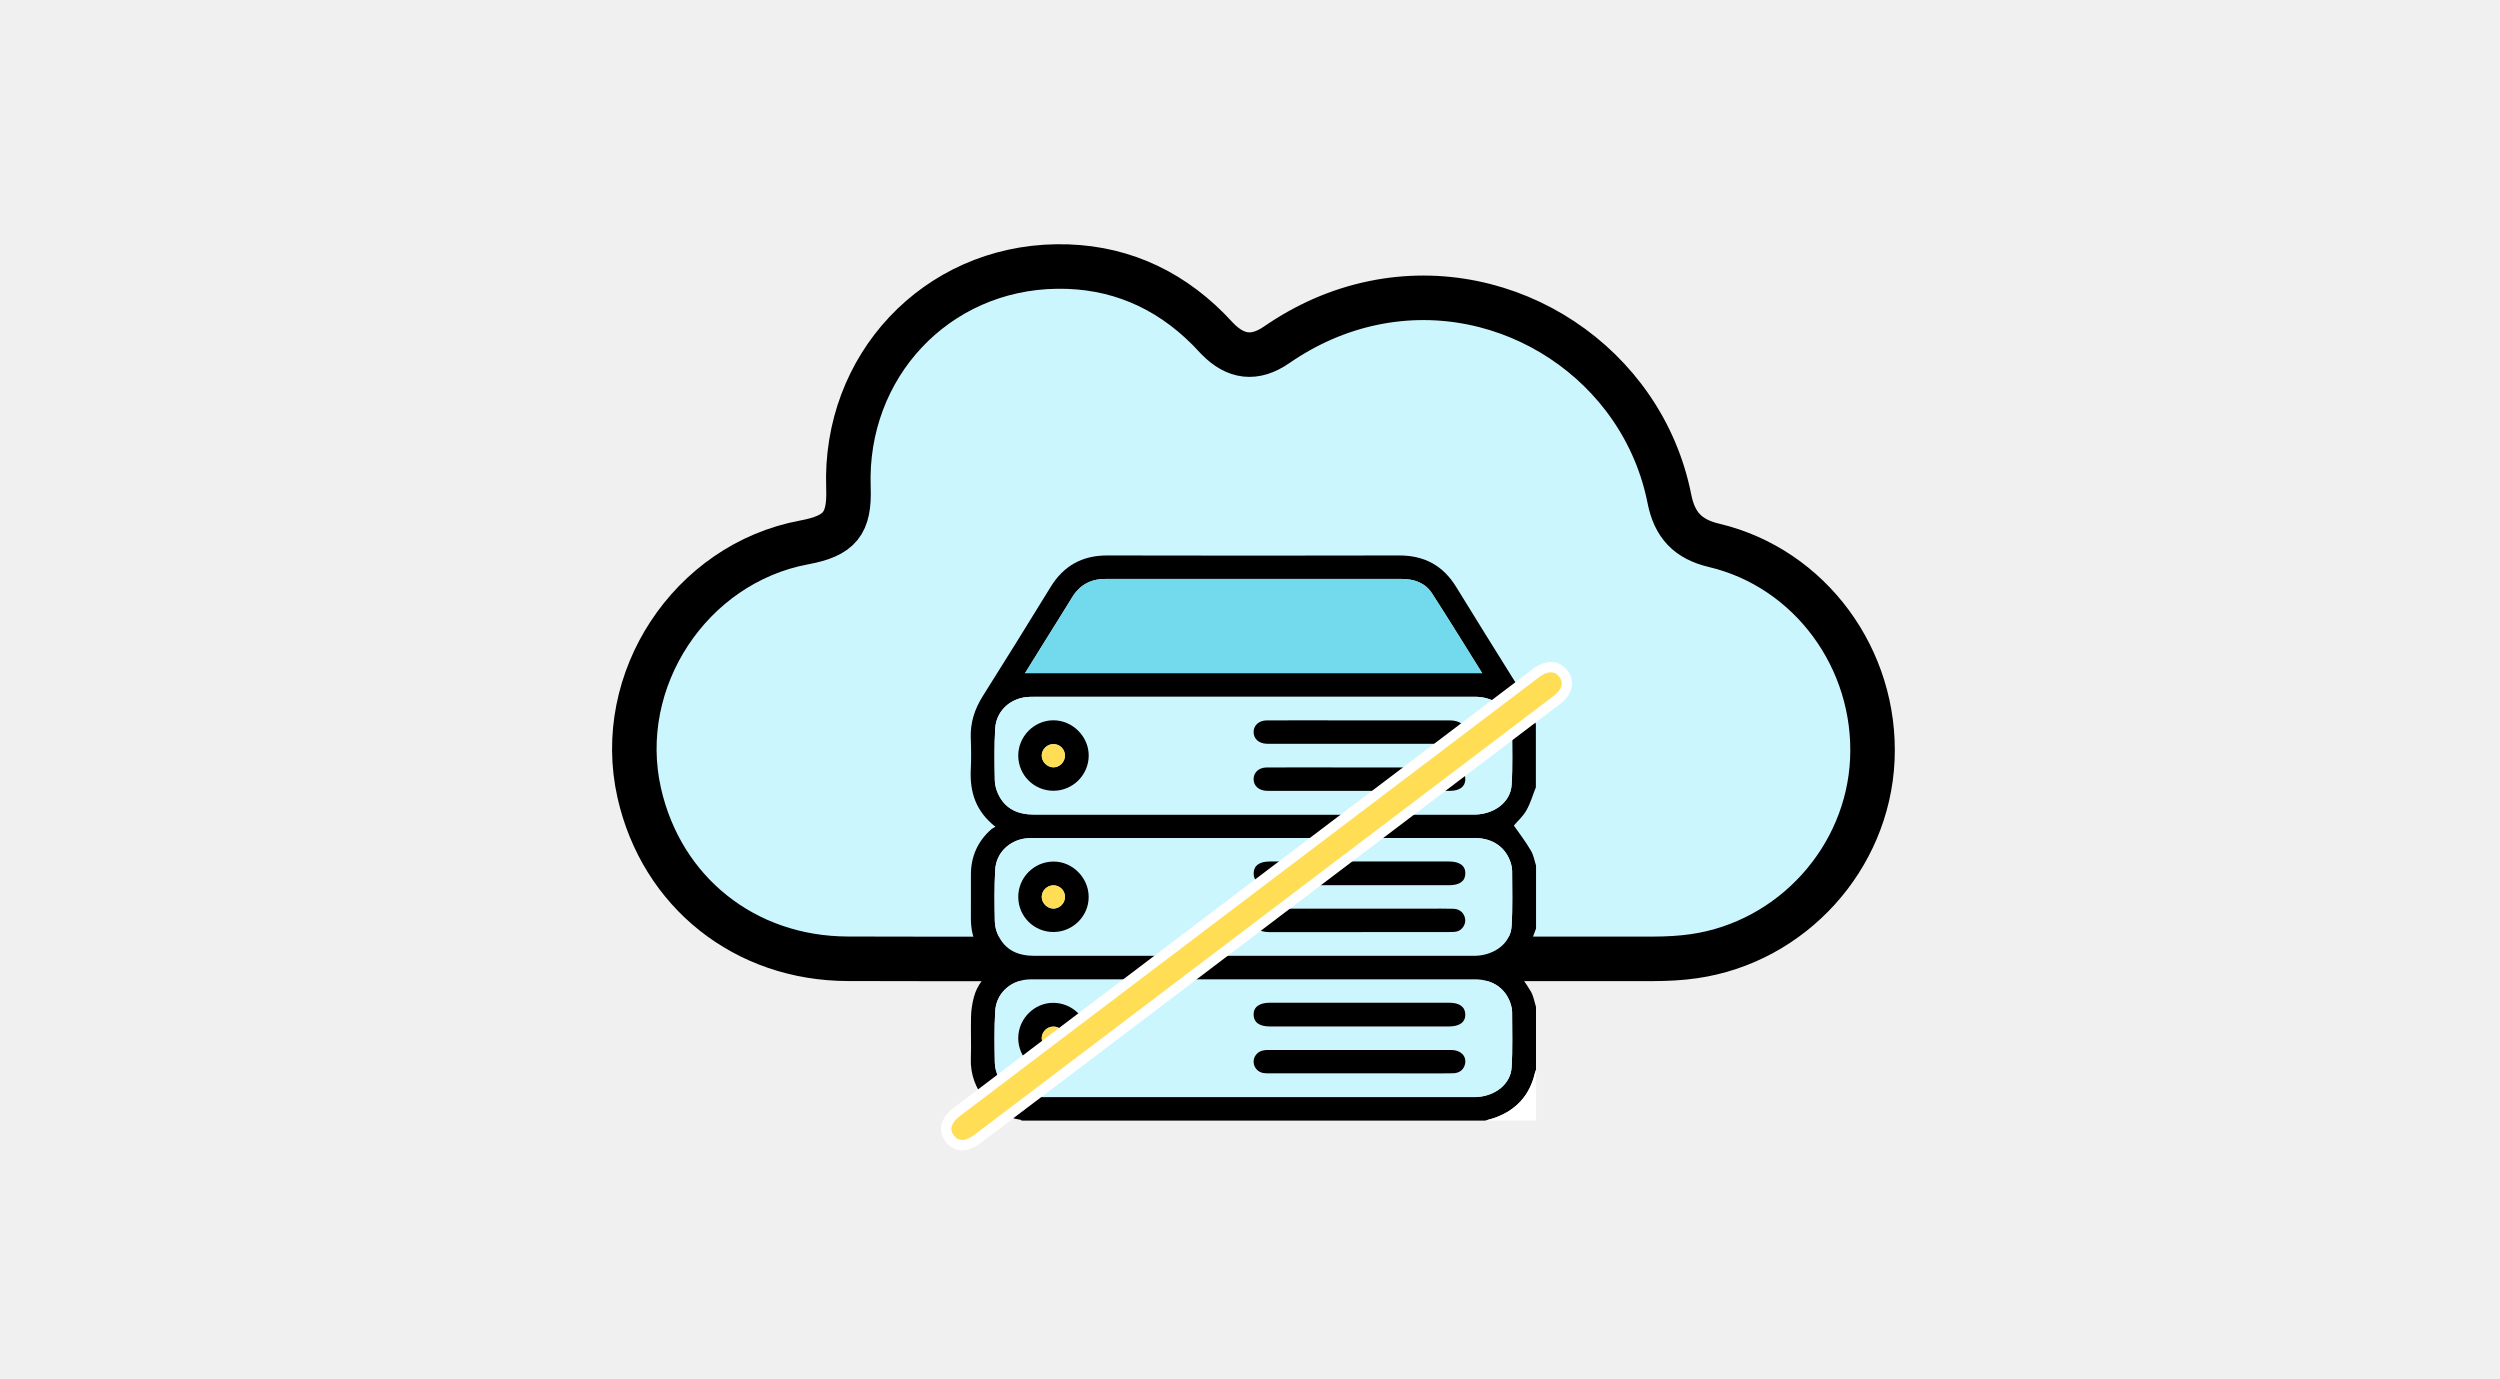
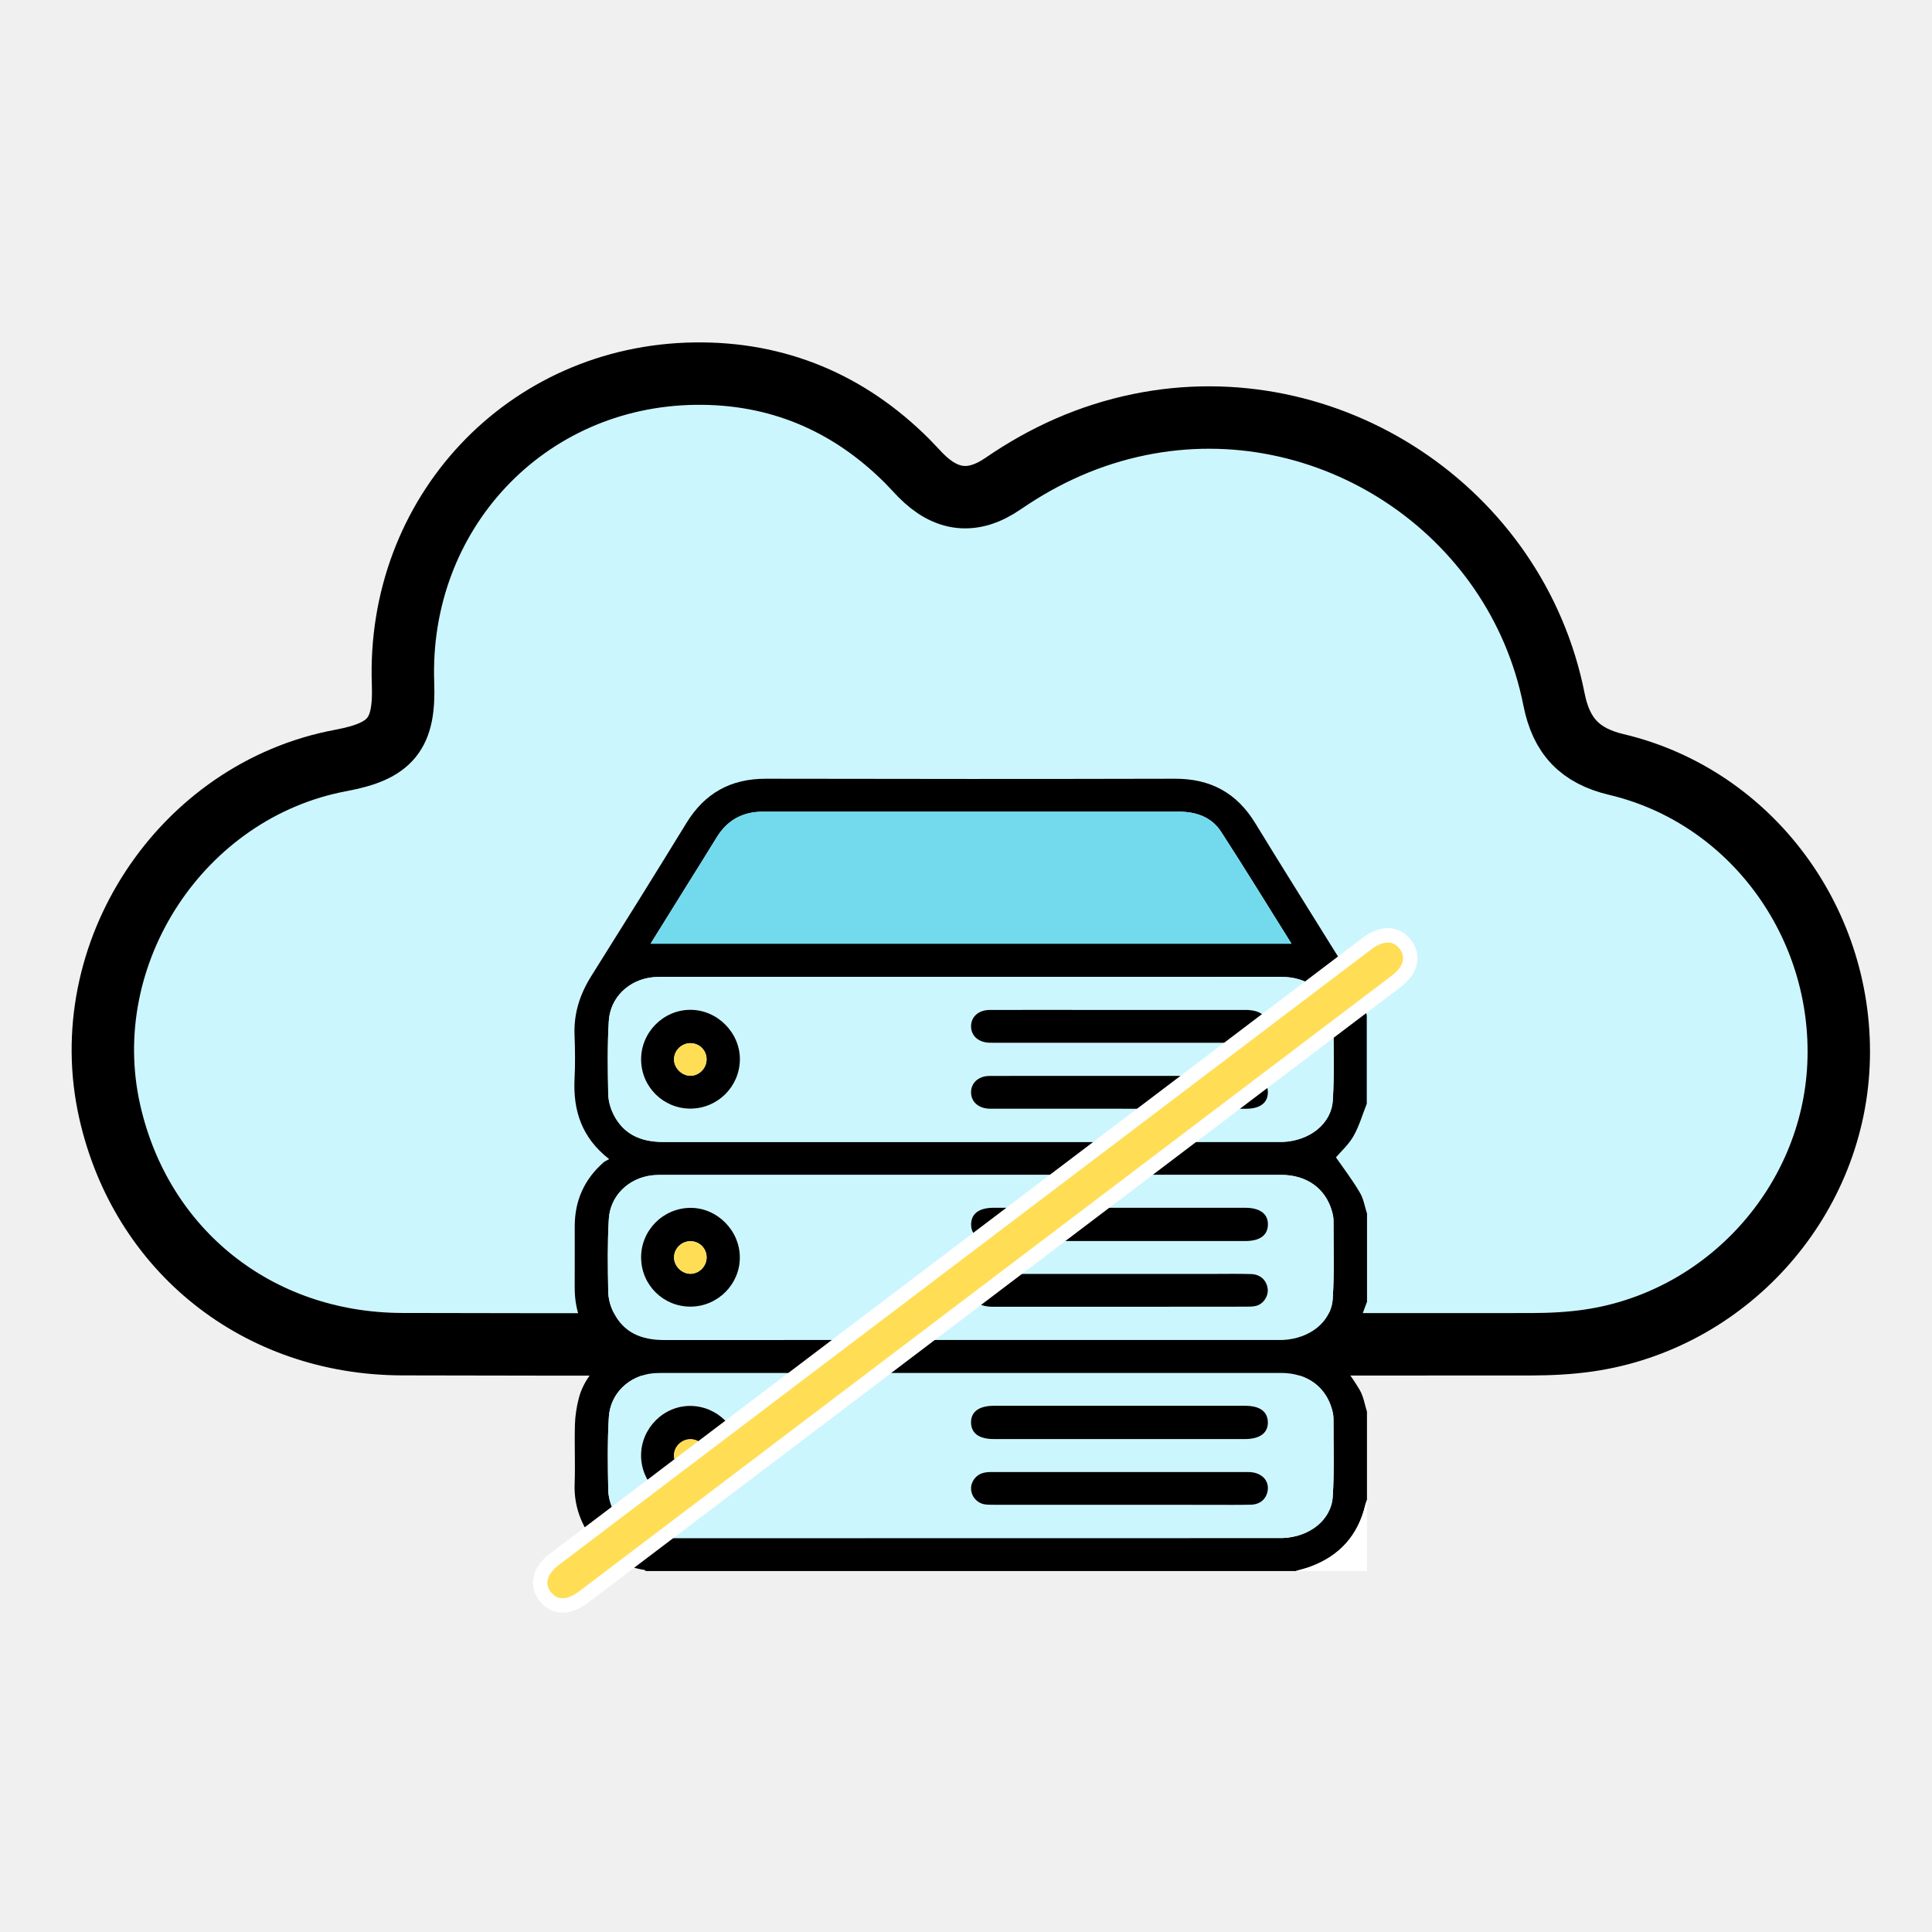
- <svg xmlns="http://www.w3.org/2000/svg" version="1.1" id="Layer_1" width="229.289" height="126.391" x="0px" y="0px" viewBox="0 0 1000 1000" style="enable-background:new 0 0 1000 1000;" xml:space="preserve">
+ <svg xmlns="http://www.w3.org/2000/svg" width="100" height="100" version="1.1" id="Layer_1" x="0px" y="0px" viewBox="0 0 1000 1000" style="enable-background:new 0 0 1000 1000;" xml:space="preserve">
  <style type="text/css">
	.st0{fill:#CCF6FE;stroke:#000000;stroke-width:32.306;stroke-miterlimit:10;}
	.st1{fill:#FFFFFF;}
	.st2{fill:#CCF6FE;}
	.st3{fill:#73DAEE;}
	.st4{fill:#FFDE55;}
</style>
  <g>
    <path class="st0" d="M502.37,695.82c-98.06,0-196.15,0.2-294.21-0.08c-74.8-0.2-135.09-48.39-151.35-120.3   c-18.54-81.96,37.03-166.43,119.64-181.83c25.97-4.85,33.1-13.67,32.16-39.76c-3.18-87.97,63.42-159.32,151.14-160.46   c42.59-0.57,79.53,14.96,109.86,45.32c2.33,2.33,4.53,4.85,6.86,7.21c13.22,13.44,27.06,15.16,42.74,4.38   c21.55-14.81,44.78-25.23,70.51-30.52c97.67-20.05,195.23,44.18,214.64,142.27c3.78,19.06,13.47,29.2,32.36,33.68   c69.81,16.55,118.16,82.56,114.88,155.5c-3.23,71.5-58.17,132.26-129.3,142.62c-9.76,1.42-19.78,1.91-29.67,1.94   C695.86,695.87,599.11,695.82,502.37,695.82z" />
    <path d="M707.57,628.15c0,15.21,0,30.42,0,45.65c-2.24,5.59-3.9,11.53-6.86,16.72c-2.48,4.38-6.46,7.93-9.1,11.03   c4.15,5.99,8.57,11.73,12.2,17.95c1.94,3.3,2.54,7.43,3.73,11.18c0,15.21,0,30.42,0,45.65c-0.27,0.85-0.62,1.67-0.85,2.54   c-3.78,15.98-13.49,26.64-28.88,32.21c-2.33,0.85-4.74,1.42-7.13,2.09c-112.1,0-224.23,0-336.34,0c-0.32-0.23-0.62-0.57-0.97-0.62   c-19.75-2.83-36.78-21.55-35.94-44.36c0.38-10.26-0.15-20.55,0.15-30.82c0.13-4.6,0.87-9.29,2.04-13.76   c2.33-8.8,7.93-15.56,14.96-21.4c-0.59-0.62-0.99-1.14-1.49-1.57c-10.66-9.02-15.71-20.55-15.63-34.47   c0.08-10.54-0.02-21.08,0.02-31.64c0.05-13.15,4.97-24.11,14.84-32.81c0.77-0.67,1.76-1.07,2.98-1.76   c-14.22-11.11-18.69-25.1-17.92-41.4c0.38-7.58,0.3-15.21,0-22.82c-0.45-11.21,2.78-21.17,8.72-30.61   c16.53-26.29,32.96-52.66,49.2-79.15c9.49-15.48,22.94-22.94,41.13-22.91c70.58,0.15,141.18,0.17,211.76,0   c18.34-0.05,31.96,7.33,41.5,22.96c13.61,22.29,27.56,44.41,41.32,66.6c6.51,10.48,13.79,20.6,16.43,33.02c0,15.21,0,30.42,0,45.65   c-2.24,5.59-3.9,11.53-6.86,16.72c-2.48,4.38-6.46,7.93-9.1,11.03c4.15,5.99,8.57,11.73,12.2,17.95   C705.77,620.27,706.35,624.39,707.57,628.15z M502.54,505.63c-52.96,0-105.94,0-158.9,0c-1.86,0-3.75-0.02-5.59,0.17   c-12.38,1.22-22.17,10.36-22.91,22.76c-0.74,12.5-0.53,25.05-0.3,37.57c0.08,3.48,1.07,7.18,2.58,10.33   c5.17,10.73,14.41,14.61,25.87,14.61c106.22-0.02,212.4-0.02,318.62-0.02c0.67,0,1.34,0.02,2.01,0   c13.79-0.53,25.15-9.25,25.95-21.4c0.87-13.42,0.35-26.91,0.38-40.36c0-1.57-0.32-3.18-0.74-4.72   c-3.3-11.93-13.07-18.96-26.39-18.96C609.52,505.61,556.03,505.63,502.54,505.63z M502.6,608.12c-52.96,0-105.94,0-158.9,0   c-2.14,0-4.28,0-6.39,0.25c-12,1.46-21.47,10.54-22.19,22.61c-0.74,12.5-0.53,25.05-0.3,37.57c0.05,3.48,1.04,7.21,2.56,10.33   c5.25,10.88,14.64,14.69,26.22,14.69c105.94-0.05,211.88-0.02,317.82-0.02c0.95,0,1.86,0.02,2.81-0.02   c13.64-0.67,24.83-9.32,25.59-21.32c0.87-13.42,0.38-26.91,0.4-40.36c0-1.57-0.32-3.18-0.74-4.72   c-3.28-11.93-13.07-19.01-26.37-19.03C609.6,608.12,556.1,608.12,502.6,608.12z M502.92,710.63c-53.11,0-106.22,0-159.29,0   c-1.86,0-3.75-0.02-5.59,0.17c-12.38,1.22-22.17,10.36-22.91,22.79c-0.74,12.5-0.53,25.05-0.3,37.57   c0.08,3.48,1.07,7.18,2.58,10.33c5.17,10.73,14.41,14.61,25.87,14.61c106.22-0.02,212.4-0.02,318.62-0.02c0.67,0,1.34,0.02,2.01,0   c13.79-0.53,25.15-9.25,25.92-21.42c0.85-13.42,0.35-26.91,0.38-40.36c0-1.57-0.32-3.18-0.74-4.72   c-3.3-11.93-13.07-18.96-26.42-18.96C609.67,710.61,556.3,710.63,502.92,710.63z M336.74,488.46c110.81,0,221.02,0,331.74,0   c-12.3-19.63-24.13-38.95-36.43-57.93c-4.95-7.63-12.92-10.39-21.82-10.41c-71.8,0-143.56,0-215.36,0   c-10.44,0-18.44,4.35-23.93,13.34c-5.42,8.87-10.99,17.67-16.47,26.49C348.64,469.35,342.8,478.72,336.74,488.46z" />
    <path class="st1" d="M670.71,813.14c2.39-0.7,4.8-1.27,7.13-2.09c15.39-5.54,25.1-16.23,28.88-32.21c0.2-0.87,0.55-1.69,0.85-2.54   c0,12.28,0,24.55,0,36.83C695.29,813.14,683.01,813.14,670.71,813.14z" />
    <path class="st2" d="M502.54,505.63c53.51,0,107.01-0.02,160.52,0c13.34,0,23.09,7.06,26.39,18.96c0.42,1.52,0.74,3.13,0.74,4.72   c-0.02,13.47,0.5,26.97-0.38,40.36c-0.77,12.15-12.15,20.9-25.95,21.4c-0.67,0.02-1.34,0-2.01,0c-106.22,0-212.4,0-318.62,0.02   c-11.45,0-20.68-3.9-25.87-14.61c-1.52-3.16-2.54-6.86-2.58-10.33c-0.23-12.53-0.47-25.1,0.3-37.57   c0.74-12.43,10.54-21.57,22.91-22.76c1.86-0.17,3.73-0.17,5.59-0.17C396.61,505.63,449.56,505.63,502.54,505.63z M579.38,522.63   c-21.59,0-43.19,0-64.79,0c-7.83,0-12,3.03-11.98,8.68c0.02,5.61,4.17,8.55,12.08,8.57c43.19,0,86.38,0,129.59,0   c7.83,0,12.03-3.03,11.98-8.65c-0.05-5.61-4.17-8.57-12.05-8.57C622.58,522.61,600.98,522.63,579.38,522.63z M579.23,573.88   c21.89,0,43.76,0,65.66,0c7.26,0,11.28-3.01,11.36-8.38c0.08-5.52-4.08-8.6-11.58-8.62c-0.8,0-1.59,0-2.41,0   c-26.29,0-52.56,0-78.85,0c-17.07,0-34.17-0.05-51.25,0.02c-5.76,0.02-9.61,3.66-9.54,8.6c0.08,4.8,3.81,8.13,9.37,8.35   c1.07,0.05,2.14,0.02,3.2,0.02C536.54,573.88,557.89,573.88,579.23,573.88z M357.39,573.82c14.01-0.02,25.42-11.36,25.57-25.35   c0.15-13.94-11.68-25.82-25.65-25.8c-14.04,0.02-25.62,11.78-25.47,25.87C331.97,562.62,343.32,573.85,357.39,573.82z" />
    <path class="st2" d="M502.6,608.12c53.51,0,107.01-0.02,160.51,0c13.29,0,23.09,7.11,26.37,19.03c0.42,1.52,0.74,3.13,0.74,4.72   c-0.02,13.47,0.47,26.97-0.4,40.36c-0.77,12-11.96,20.65-25.59,21.32c-0.95,0.05-1.86,0.02-2.81,0.02   c-105.94,0-211.88-0.02-317.82,0.02c-11.58,0-20.98-3.78-26.22-14.69c-1.52-3.16-2.51-6.86-2.56-10.33   c-0.23-12.53-0.42-25.1,0.3-37.57c0.72-12.08,10.19-21.15,22.19-22.61c2.11-0.25,4.25-0.25,6.39-0.25   C396.65,608.12,449.64,608.12,502.6,608.12z M579.29,642.36c21.72,0,43.46,0,65.18,0c7.6,0,11.66-2.93,11.78-8.45   c0.13-5.64-4.1-8.77-11.85-8.77c-43.34,0-86.66,0-129.99,0c-7.58,0-11.63,2.93-11.78,8.45c-0.15,5.61,4.1,8.77,11.85,8.77   C536.07,642.36,557.69,642.36,579.29,642.36z M579.78,676.38c21.62,0,43.24,0,64.84-0.02c1.86,0,3.78,0,5.57-0.42   c3.78-0.92,6.46-5.1,5.99-8.85c-0.53-4.3-3.75-7.45-8.42-7.6c-6.39-0.23-12.8-0.08-19.21-0.08c-38.29,0-76.59,0-114.88,0   c-6.88,0-10.88,3.05-11.03,8.35c-0.15,5.37,4,8.6,11.11,8.65c0.8,0,1.59,0,2.41,0C537.34,676.38,558.56,676.38,579.78,676.38z    M357.51,676.31c13.99-0.1,25.45-11.56,25.45-25.47c0-14.01-11.9-25.85-25.77-25.67c-14.16,0.2-25.55,11.88-25.32,25.99   C332.07,665.25,343.45,676.44,357.51,676.31z" />
    <path class="st2" d="M502.92,710.63c53.38,0,106.73-0.02,160.12,0c13.34,0,23.09,7.03,26.42,18.96c0.42,1.52,0.74,3.13,0.74,4.72   c-0.02,13.47,0.5,26.97-0.38,40.36c-0.77,12.15-12.15,20.9-25.92,21.42c-0.67,0.02-1.34,0-2.01,0c-106.22,0-212.4,0-318.62,0.02   c-11.43,0-20.7-3.9-25.87-14.61c-1.52-3.16-2.54-6.86-2.58-10.33c-0.23-12.53-0.47-25.1,0.3-37.57   c0.74-12.43,10.54-21.57,22.91-22.79c1.86-0.17,3.73-0.17,5.59-0.17C396.73,710.63,449.83,710.63,502.92,710.63z M579.21,744.85   c21.72,0,43.46,0,65.18,0c7.75,0,12-3.18,11.83-8.8c-0.15-5.52-4.2-8.42-11.81-8.42c-43.34,0-86.66,0-129.99,0   c-7.75,0-11.98,3.16-11.83,8.8c0.15,5.52,4.2,8.42,11.81,8.42C536.02,744.85,557.62,744.85,579.21,744.85z M579.08,778.87   c16.15,0,32.28,0,48.43,0c6.66,0,13.34,0.1,20-0.08c4.77-0.13,7.98-3.03,8.6-7.36c0.8-5.44-3.45-9.54-10.12-9.54   c-44.43-0.02-88.87-0.02-133.3,0c-1.31,0-2.69,0.15-3.95,0.5c-3.78,1.07-6.33,4.65-6.16,8.35c0.2,3.98,3.2,7.33,7.21,7.9   c1.57,0.23,3.18,0.2,4.8,0.2C536.11,778.87,557.62,778.87,579.08,778.87z M357.24,778.82c14.14,0.05,25.87-11.63,25.7-25.59   c-0.17-13.96-11.58-25.4-25.5-25.53c-13.97-0.15-25.67,11.6-25.62,25.72C331.89,767.46,343.2,778.79,357.24,778.82z" />
    <path class="st3" d="M336.74,488.46c6.06-9.74,11.88-19.14,17.72-28.51c5.49-8.82,11.06-17.62,16.47-26.49   c5.49-9,13.49-13.34,23.93-13.34c71.8,0,143.56,0,215.36,0c8.92,0,16.9,2.78,21.82,10.41c12.3,19.01,24.13,38.32,36.43,57.93   C557.76,488.46,447.55,488.46,336.74,488.46z" />
    <path d="M579.23,573.88c-21.35,0-42.7,0-64.04,0c-1.07,0-2.14,0.02-3.2-0.02c-5.57-0.23-9.29-3.55-9.37-8.35   c-0.08-4.95,3.78-8.57,9.54-8.6c17.07-0.08,34.17-0.02,51.25-0.02c26.29,0,52.56,0,78.85,0c0.8,0,1.59,0,2.41,0   c7.51,0,11.63,3.11,11.58,8.62c-0.08,5.37-4.1,8.38-11.36,8.38C623.02,573.88,601.13,573.88,579.23,573.88z" />
    <path d="M579.23,539.73c-21.35,0-42.7,0-64.04,0c-1.07,0-2.14,0.02-3.2-0.02c-5.57-0.23-9.29-3.55-9.37-8.35   c-0.08-4.95,3.78-8.57,9.54-8.6c17.07-0.08,34.17-0.02,51.25-0.02c26.29,0,52.56,0,78.85,0c0.8,0,1.59,0,2.41,0   c7.51,0,11.63,3.11,11.58,8.62c-0.08,5.37-4.1,8.38-11.36,8.38C623.02,539.76,601.13,539.73,579.23,539.73z" />
    <path d="M357.39,573.82c-14.04,0.02-25.42-11.21-25.55-25.27c-0.15-14.09,11.43-25.85,25.47-25.87   c13.97-0.02,25.8,11.85,25.65,25.8C382.81,562.47,371.4,573.77,357.39,573.82z M357.34,539.95c-4.57,0-8.42,3.75-8.47,8.3   c-0.05,4.42,3.83,8.45,8.28,8.57c4.62,0.15,8.62-3.85,8.57-8.57C365.69,543.58,362.01,539.95,357.34,539.95z" />
    <path d="M579.29,642.36c-21.59,0-43.19,0-64.79,0c-7.75,0-12-3.16-11.85-8.77c0.15-5.52,4.17-8.45,11.78-8.45   c43.34,0,86.66,0,129.99,0c7.75,0,11.98,3.13,11.85,8.77c-0.13,5.52-4.17,8.45-11.78,8.45   C622.75,642.36,601.01,642.36,579.29,642.36z" />
    <path d="M579.78,676.38c-21.23,0-42.42,0-63.65,0c-0.8,0-1.59,0-2.41,0c-7.11-0.05-11.26-3.26-11.11-8.65   c0.15-5.29,4.15-8.35,11.03-8.35c38.29,0,76.59,0,114.88,0c6.41,0,12.83-0.13,19.21,0.08c4.7,0.17,7.9,3.3,8.42,7.6   c0.47,3.78-2.21,7.93-5.99,8.85c-1.79,0.45-3.7,0.42-5.57,0.42C623,676.38,601.37,676.38,579.78,676.38z" />
    <path d="M357.51,676.31c-14.07,0.1-25.47-11.06-25.67-25.13c-0.23-14.12,11.18-25.8,25.32-25.99c13.89-0.2,25.77,11.63,25.77,25.67   C382.96,664.75,371.53,676.21,357.51,676.31z M365.74,650.74c-0.05-4.65-3.73-8.28-8.38-8.3c-4.57,0-8.42,3.75-8.47,8.3   c-0.08,4.57,4.13,8.72,8.68,8.57C362.09,659.16,365.77,655.31,365.74,650.74z" />
    <path d="M579.21,744.85c-21.59,0-43.19,0-64.79,0c-7.6,0-11.66-2.9-11.81-8.42c-0.15-5.64,4.08-8.8,11.83-8.8   c43.34,0,86.66,0,129.99,0c7.6,0,11.63,2.9,11.81,8.42c0.15,5.61-4.08,8.8-11.83,8.8C622.67,744.85,600.95,744.85,579.21,744.85z" />
    <path d="M579.08,778.87c-21.47,0-42.97,0-64.44,0c-1.59,0-3.2,0.02-4.8-0.2c-4.02-0.57-7.01-3.93-7.21-7.9   c-0.2-3.73,2.39-7.3,6.16-8.35c1.27-0.35,2.63-0.5,3.95-0.5c44.43-0.02,88.87-0.02,133.3,0c6.66,0,10.91,4.1,10.12,9.54   c-0.65,4.32-3.83,7.24-8.6,7.36c-6.66,0.17-13.34,0.08-20,0.08C611.37,778.87,595.24,778.87,579.08,778.87z" />
    <path d="M357.24,778.82c-14.04-0.05-25.35-11.36-25.42-25.4c-0.05-14.12,11.66-25.87,25.62-25.72   c13.94,0.15,25.35,11.56,25.5,25.53C383.11,767.19,371.4,778.87,357.24,778.82z M357.22,744.95c-4.55,0.05-8.38,3.93-8.35,8.42   c0.02,4.42,4,8.42,8.42,8.45c4.65,0.05,8.55-3.98,8.45-8.72C365.62,748.45,361.89,744.88,357.22,744.95z" />
    <path class="st4" d="M357.34,539.95c4.65,0,8.35,3.66,8.38,8.28c0.05,4.72-3.95,8.72-8.57,8.57c-4.45-0.13-8.35-4.17-8.28-8.57   C348.94,543.7,352.79,539.95,357.34,539.95z" />
    <path class="st4" d="M365.74,650.74c0.05,4.57-3.66,8.45-8.2,8.57c-4.55,0.13-8.75-4-8.68-8.57c0.05-4.53,3.93-8.3,8.47-8.3   C362.01,642.44,365.69,646.09,365.74,650.74z" />
    <path class="st4" d="M357.22,744.95c4.67-0.05,8.4,3.53,8.5,8.15c0.1,4.74-3.81,8.77-8.45,8.72c-4.42-0.05-8.4-4.02-8.42-8.45   C348.84,748.88,352.67,745,357.22,744.95z" />
    <g>
      <path class="st4" d="M291.16,830.99c-3.55,0-6.69-1.61-9.02-4.7c-2.01-2.63-2.86-5.57-2.46-8.55c0.53-3.83,3.03-7.45,7.48-10.84    c0,0,408.7-309.65,420.21-318.37c3.9-2.96,7.58-4.45,10.96-4.45c3.55,0,6.66,1.61,9.04,4.7c2.01,2.61,2.88,5.57,2.48,8.53    c-0.53,3.83-3.03,7.48-7.48,10.86c-34.42,26.1-385.79,292.3-420.21,318.37C298.24,829.49,294.54,830.99,291.16,830.99z" />
      <path class="st1" d="M718.33,487.84c2.39,0,4.42,1.07,6.09,3.23c3.43,4.45,1.94,9.4-4.3,14.12    c-34.42,26.1-385.79,292.3-420.21,318.37c-3.26,2.46-6.18,3.7-8.72,3.7c-2.39,0-4.42-1.07-6.06-3.23    c-3.43-4.47-1.94-9.42,4.3-14.14c17.22-13.04,34.42-26.1,51.64-39.14c17.22-13.04,351.35-266.21,368.56-279.25    C712.86,489.06,715.79,487.84,718.33,487.84 M718.33,480.38L718.33,480.38c-4.2,0-8.65,1.74-13.22,5.19    c-16.28,12.32-315.49,239.05-362.95,274.98l-5.61,4.28l-14.46,10.96c-12.4,9.4-24.8,18.79-37.17,28.18    c-5.27,4-8.28,8.47-8.92,13.29c-0.55,3.98,0.57,7.88,3.2,11.31c3.03,3.98,7.3,6.14,11.98,6.14c4.23,0,8.68-1.74,13.22-5.19    c34.44-26.1,385.79-292.3,420.21-318.37c5.29-4,8.3-8.5,8.95-13.34c0.53-3.98-0.59-7.88-3.23-11.28    C727.25,482.54,723,480.38,718.33,480.38L718.33,480.38z" />
    </g>
  </g>
</svg>
